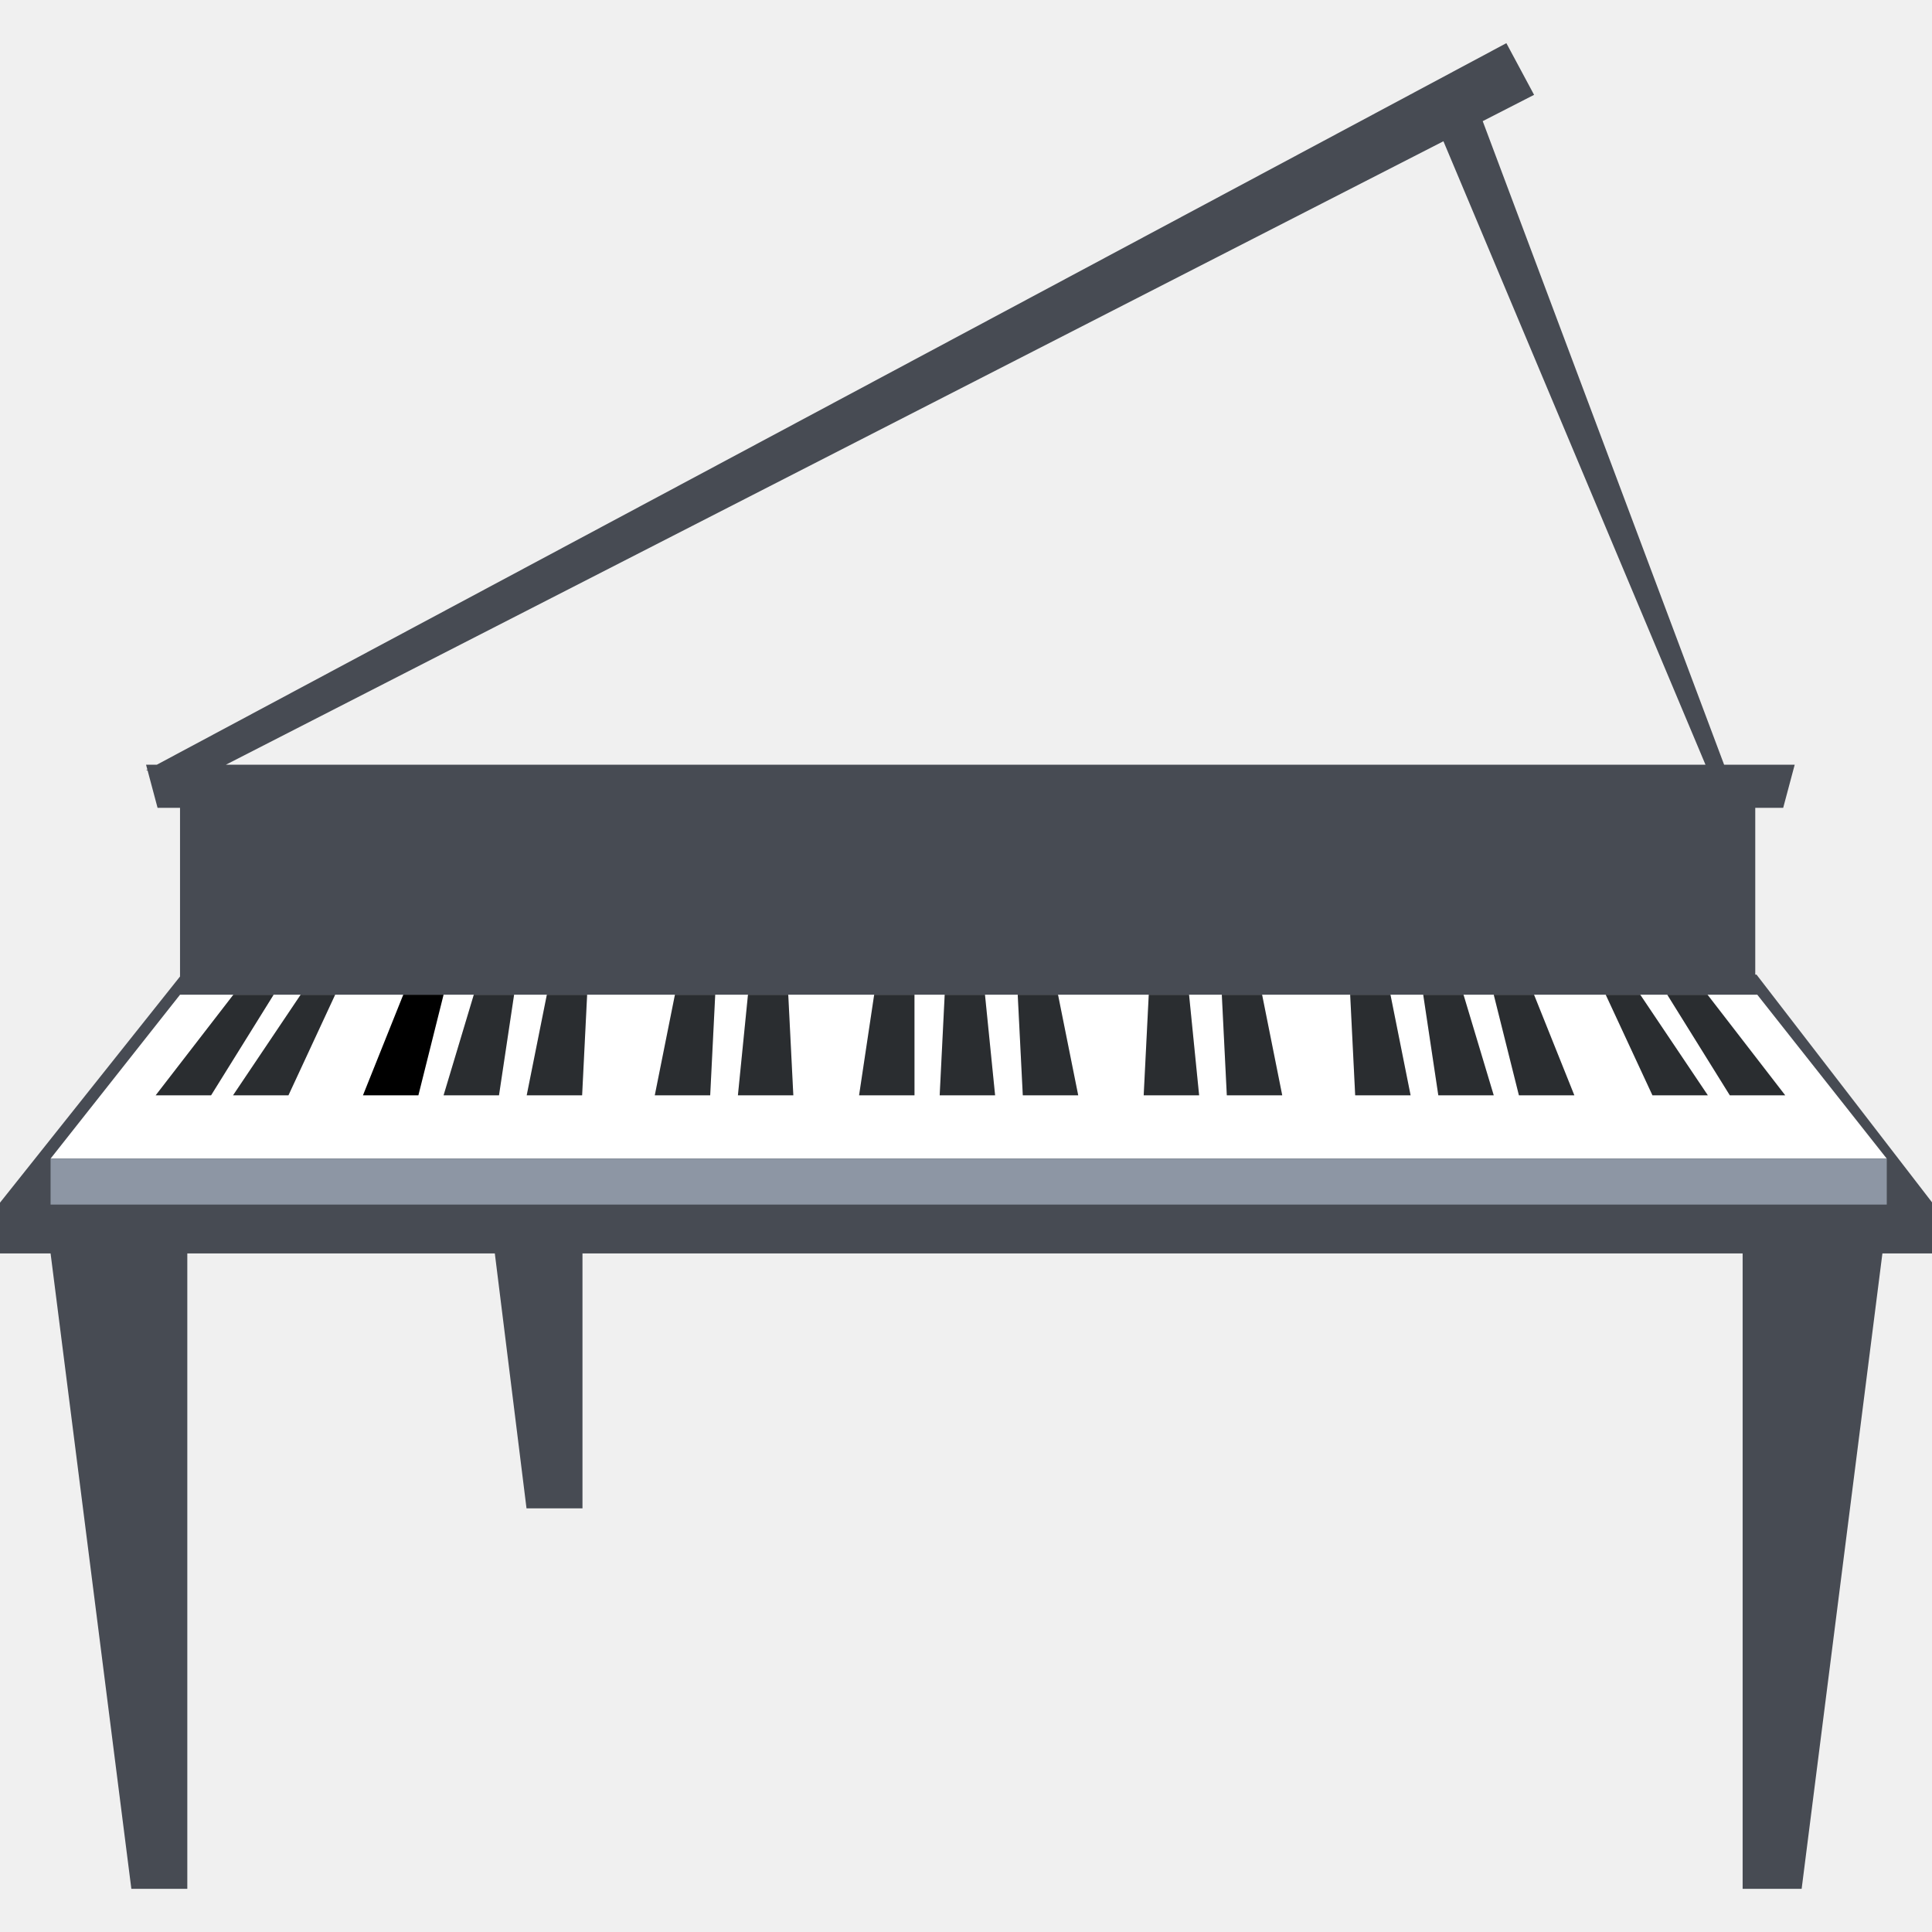
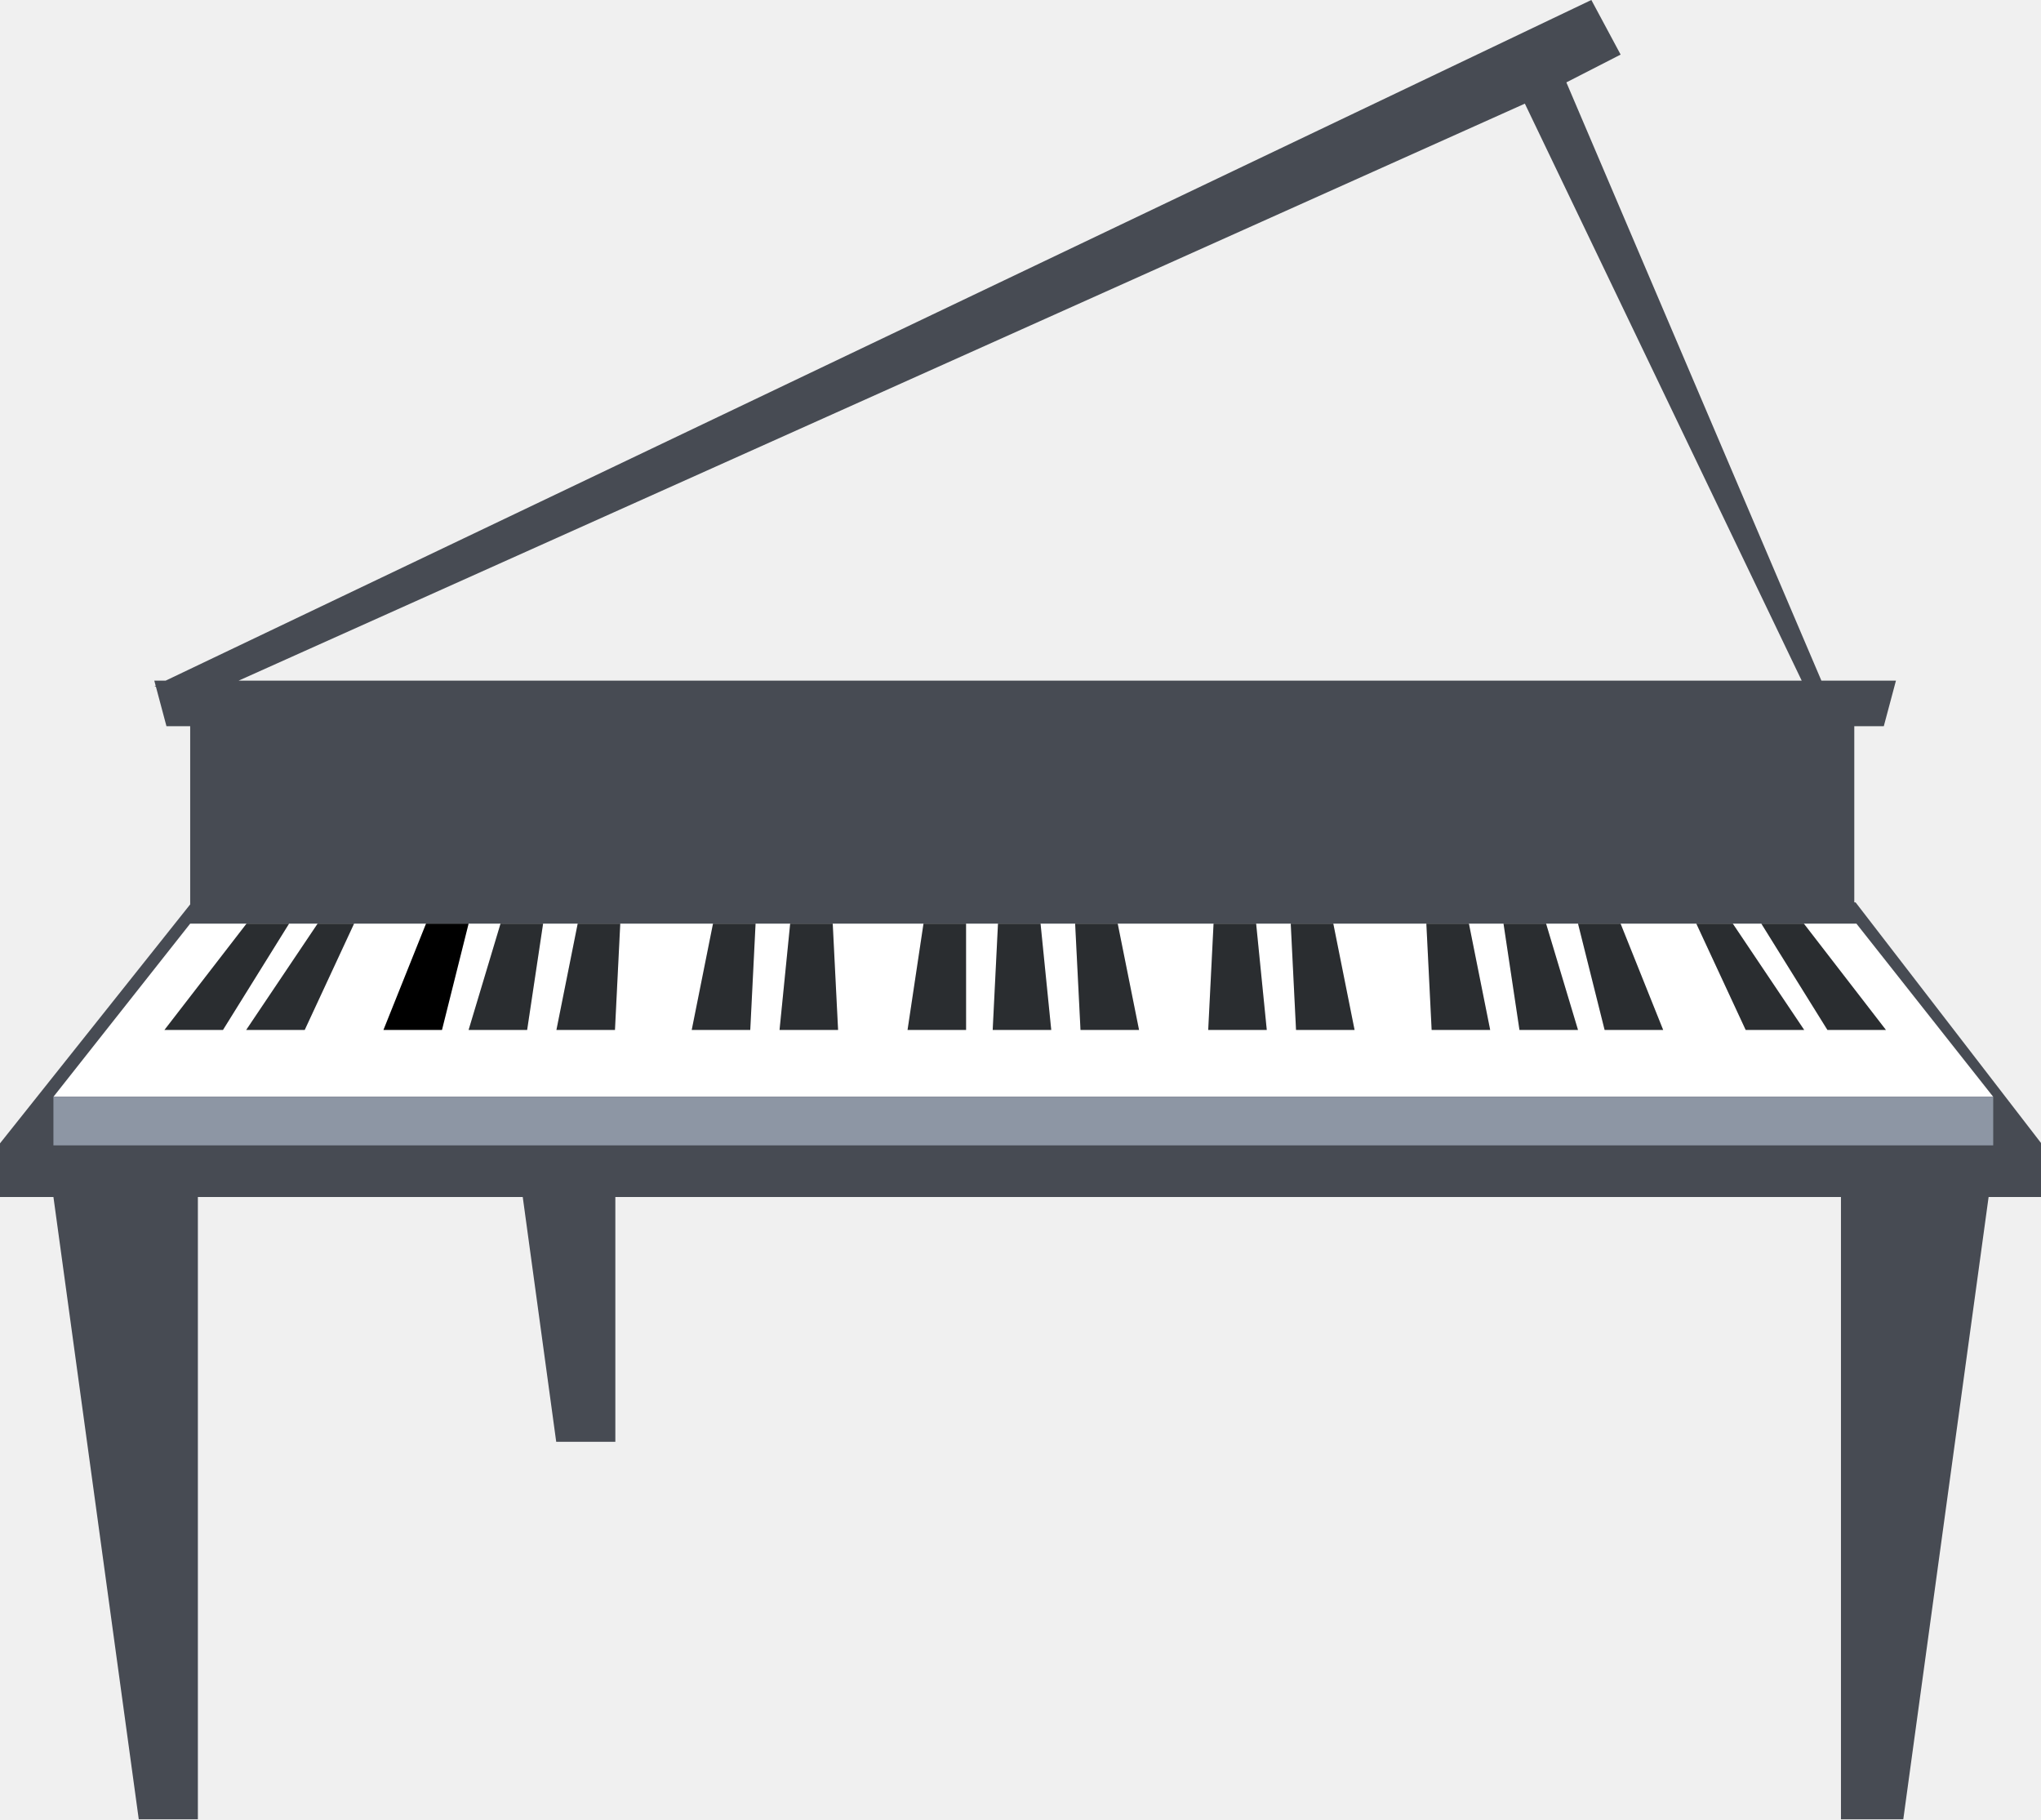
- <svg xmlns="http://www.w3.org/2000/svg" version="1.1" id="Layer_1" x="0px" y="0px" width="250px" height="250px" viewBox="0 0 250 250" enable-background="new 0 0 250 250" xml:space="preserve">
+ <svg xmlns="http://www.w3.org/2000/svg" version="1.1" id="Layer_1" x="0px" y="0px" width="250px" height="222.813px" viewBox="0 15.595 250 222.813" enable-background="new 0 15.595 250 222.813" xml:space="preserve">
  <g>
-     <polygon fill="none" points="186.779,18.278 29.23,98.953 220.689,98.953  " />
+     <polygon fill="none" points="186.779,28.288 29.23,98.953 220.689,98.953  " />
    <polygon fill="#FFFFFF" points="220.955,128.715 231.009,141.736 223.839,141.736 215.742,128.715 212.249,128.715    220.997,141.736 213.827,141.736 207.779,128.715 198.504,128.715 203.721,141.736 196.548,141.736 193.29,128.715    189.378,128.715 193.29,141.736 186.118,141.736 184.164,128.715 179.926,128.715 182.532,141.736 175.361,141.736    174.712,128.715 163.316,128.715 165.921,141.736 158.75,141.736 158.102,128.715 153.863,128.715 155.166,141.736    147.993,141.736 148.648,128.715 136.908,128.715 139.521,141.736 132.35,141.736 131.693,128.715 127.456,128.715    128.766,141.736 121.594,141.736 122.243,128.715 118.332,128.715 118.335,141.736 111.164,141.736 113.118,128.715 102,128.715    102.656,141.736 95.485,141.736 96.787,128.715 92.549,128.715 91.899,141.736 84.729,141.736 87.335,128.715 75.975,128.715    75.326,141.736 68.155,141.736 70.761,128.715 66.524,128.715 64.569,141.736 57.398,141.736 61.309,128.715 57.398,128.715    54.138,141.736 46.967,141.736 52.183,128.715 43.371,128.715 37.324,141.736 30.153,141.736 38.903,128.715 35.409,128.715    27.312,141.736 20.141,141.736 30.195,128.715 23.294,128.715 6.544,149.921 244.143,149.921 227.393,128.715  " />
-     <path fill="#474B53" d="M250.18,155.812l-22.89-29.701h-0.16v-21.577h3.614l1.49-5.581H223.1l-31.238-83.277l6.647-3.404   l-3.586-6.687L20.292,98.954H18.9l0.174,0.652L18.9,99.698h0.199l1.291,4.836h2.905v21.825L-0.15,155.812l-0.073,6.381h6.768   l10.452,82.22h7.241v-82.22H64.03l4.101,32.988h7.242v-32.988h150.124v82.221h7.635l10.451-82.221h6.644L250.18,155.812z    M186.779,18.278l33.91,80.675H29.23L186.779,18.278z M244.143,149.921H6.544l16.75-21.206h6.901h5.214h3.494h4.468h8.812h5.215   h3.911h5.215h4.237h5.214h11.36h5.214h4.238H102h11.118h5.214h3.911h5.213h4.237h5.215h11.74h5.215h4.238h5.215h11.396h5.214h4.238   h5.214h3.912h5.214h9.275h4.47h3.493h5.213h6.438l16.754,21.206H244.143z" />
+     <path fill="#474B53" d="M250.18,155.812l-22.89-29.701h-0.16v-21.577h3.614l1.49-5.581H223.1l-31.238-73.268l6.647-3.404   l-3.586-6.687L20.292,98.954H18.9l0.174,0.652L18.9,99.698h0.199l1.291,4.836h2.905v21.825L-0.15,155.812l-0.073,6.381h6.768   l10.452,76.214h7.241v-76.214H64.03l4.101,29.985h7.242v-29.985h150.124v76.215h7.635l10.451-76.215h6.644L250.18,155.812z    M186.779,28.288l33.91,70.666H29.23L186.779,28.288z M244.143,149.921H6.544l16.75-21.206h6.901h5.214h3.494h4.468h8.812h5.215   h3.911h5.215h4.237h5.214h11.36h5.214h4.238H102h11.118h5.214h3.911h5.213h4.237h5.215h11.74h5.215h4.238h5.215h11.396h5.214h4.238   h5.214h3.912h5.214h9.275h4.47h3.493h5.213h6.438l16.754,21.206H244.143z" />
    <polygon fill="#2A2D30" points="182.532,141.736 179.926,128.715 174.712,128.715 175.361,141.736  " />
    <polygon fill="#2A2D30" points="165.921,141.736 163.316,128.715 158.102,128.715 158.75,141.736  " />
    <polygon fill="#2A2D30" points="128.766,141.736 127.456,128.715 122.243,128.715 121.594,141.736  " />
    <polygon fill="#2A2D30" points="139.521,141.736 136.908,128.715 131.693,128.715 132.35,141.736  " />
    <polygon fill="#2A2D30" points="193.29,141.736 189.378,128.715 184.164,128.715 186.118,141.736  " />
    <polygon fill="#2A2D30" points="220.997,141.736 212.249,128.715 207.779,128.715 213.827,141.736  " />
    <polygon fill="#2A2D30" points="231.009,141.736 220.955,128.715 215.742,128.715 223.839,141.736  " />
    <polygon fill="#2A2D30" points="203.721,141.736 198.504,128.715 193.29,128.715 196.548,141.736  " />
    <polygon fill="#2A2D30" points="155.166,141.736 153.863,128.715 148.648,128.715 147.993,141.736  " />
    <polygon fill="#2A2D30" points="27.312,141.736 35.409,128.715 30.195,128.715 20.141,141.736  " />
    <polygon points="54.138,141.736 57.398,128.715 52.183,128.715 46.967,141.736  " />
    <polygon fill="#2A2D30" points="37.324,141.736 43.371,128.715 38.903,128.715 30.153,141.736  " />
    <polygon points="244.143,149.921 244.146,149.921 227.393,128.715  " />
    <polygon fill="#2A2D30" points="75.326,141.736 75.975,128.715 70.761,128.715 68.155,141.736  " />
    <polygon fill="#2A2D30" points="91.899,141.736 92.549,128.715 87.335,128.715 84.729,141.736  " />
    <polygon fill="#2A2D30" points="64.569,141.736 66.524,128.715 61.309,128.715 57.398,141.736  " />
    <polygon fill="#2A2D30" points="102.656,141.736 102,128.715 96.787,128.715 95.485,141.736  " />
    <polygon fill="#2A2D30" points="118.335,141.736 118.332,128.715 113.118,128.715 111.164,141.736  " />
  </g>
  <rect x="6.544" y="149.921" fill="#8D96A4" width="237.603" height="5.951" />
</svg>
